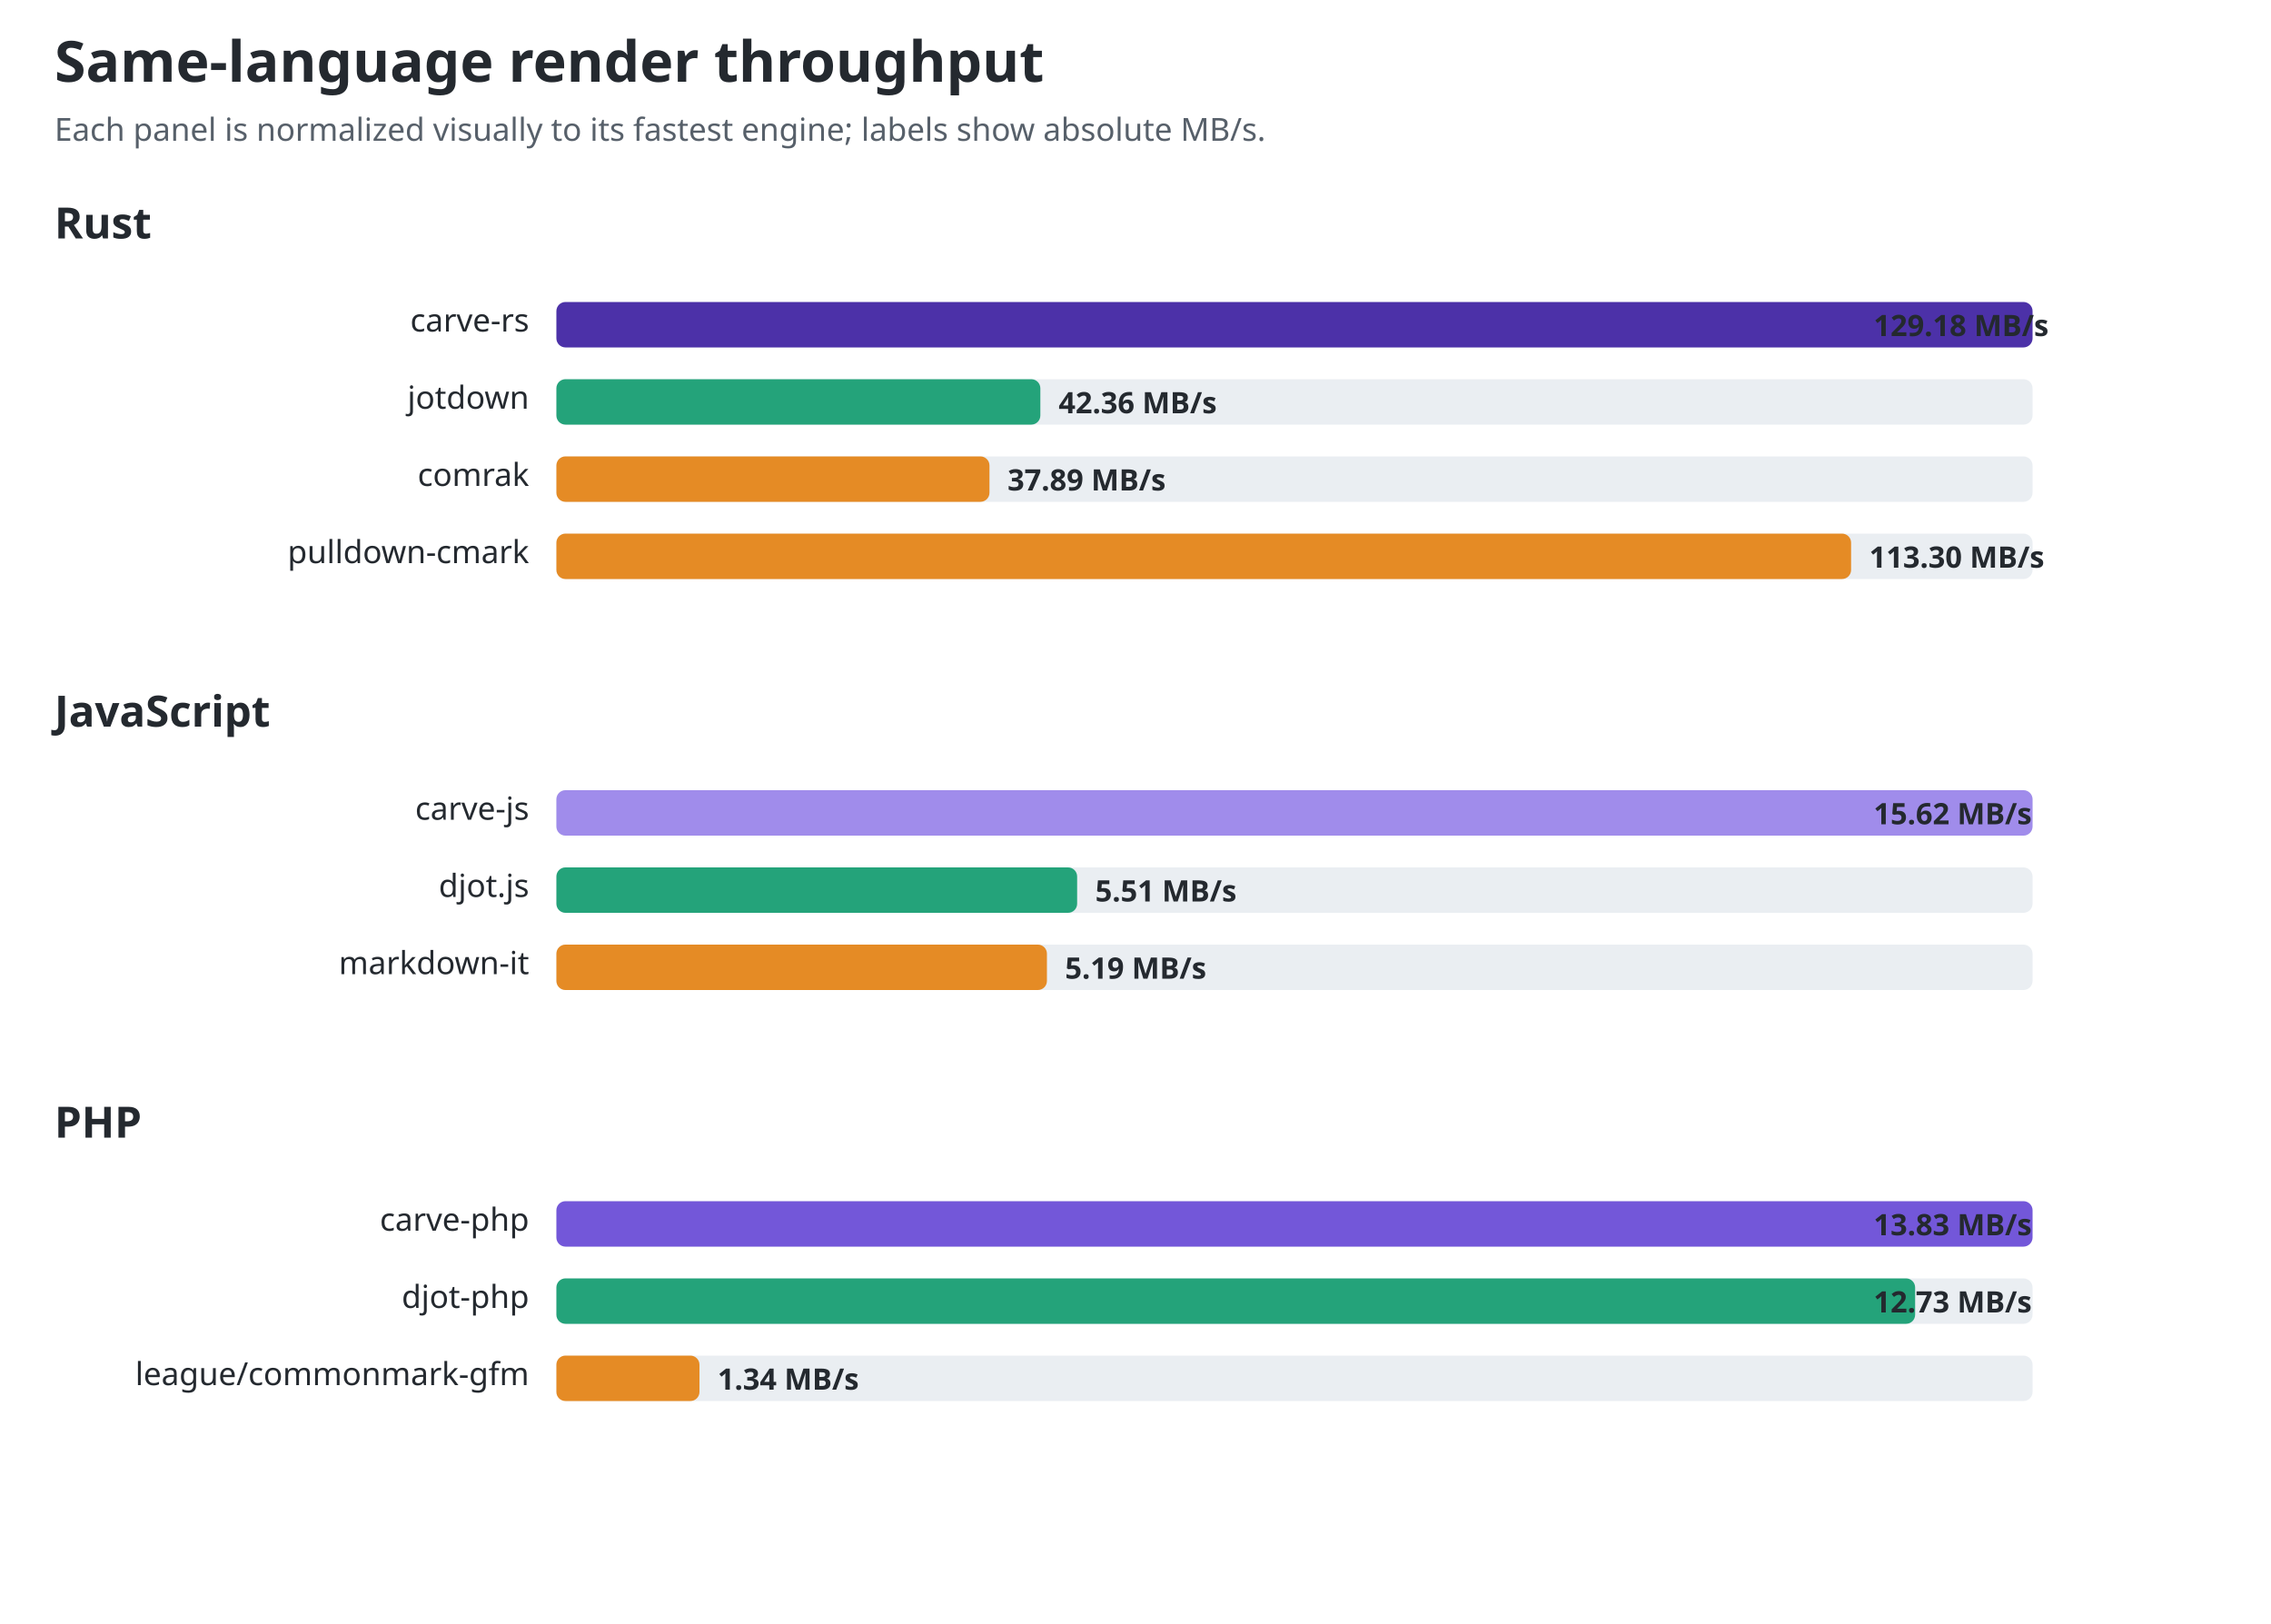
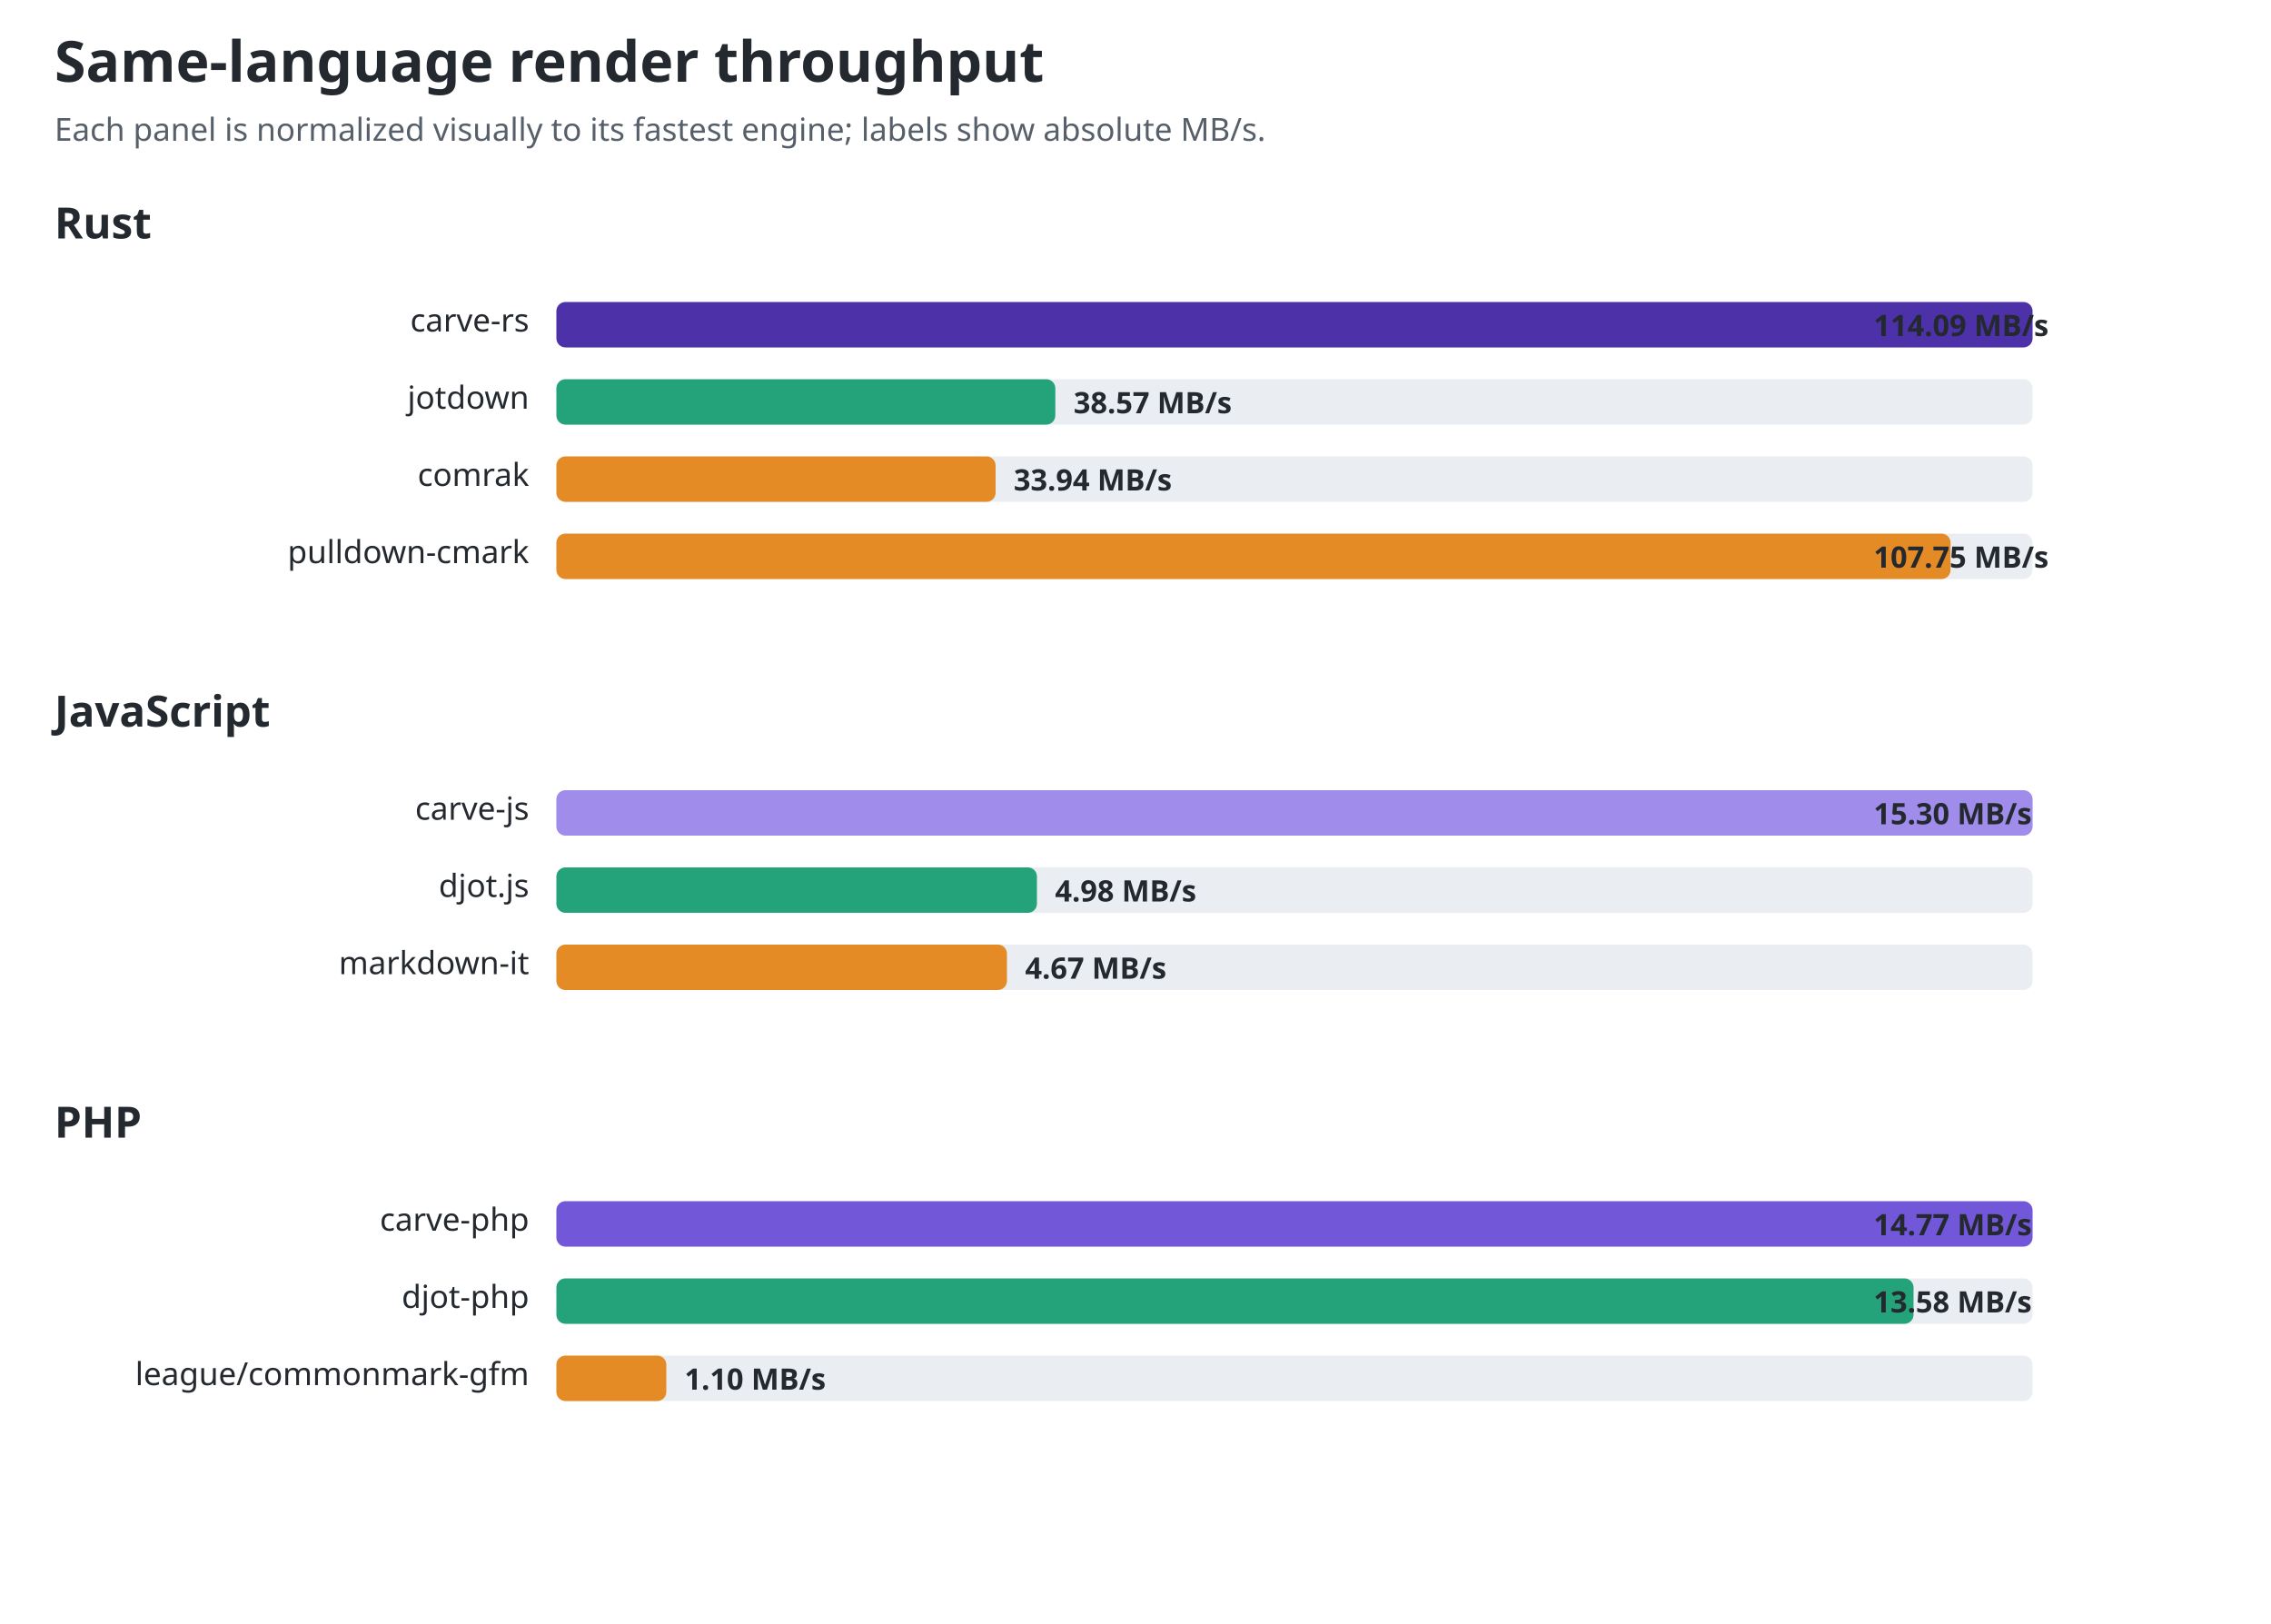
<svg xmlns="http://www.w3.org/2000/svg" width="1000" height="715" viewBox="0 0 1000 715" role="img" aria-labelledby="title desc">
  <style>text{font-family:ui-sans-serif,system-ui,sans-serif;fill:#24292f}.title{font-size:25px;font-weight:700}.sub{font-size:14px;fill:#57606a}.group{font-size:19px;font-weight:650}.label{font-size:14px}.value{font-size:13px;font-weight:650;fill:#24292f}.track{fill:#eaeef2}@media(prefers-color-scheme:dark){text,.value{fill:#f0f6fc}.sub{fill:#8c959f}.track{fill:#30363d}}</style>
  <text id="chart-title" class="title" x="24" y="36">Same-language render throughput</text>
  <text class="sub" x="24" y="62">Each panel is normalized visually to its fastest engine; labels show absolute MB/s.</text>
  <text class="group" x="24" y="105">Rust</text>
  <text class="label" x="233" y="146" text-anchor="end">carve-rs</text>
  <rect class="track" x="245" y="133" width="650" height="20" rx="4" />
  <rect x="245" y="133" width="650.0" height="20" rx="4" fill="#4c31a8" />
-   <text class="value" x="825" y="148">129.18 MB/s</text>
+   <text class="value" x="825" y="148">114.09 MB/s</text>
  <text class="label" x="233" y="180" text-anchor="end">jotdown</text>
  <rect class="track" x="245" y="167" width="650" height="20" rx="4" />
-   <rect x="245" y="167" width="213.1" height="20" rx="4" fill="#24a37a" />
-   <text class="value" x="466.144" y="182">42.36 MB/s</text>
+   <rect x="245" y="167" width="219.7" height="20" rx="4" fill="#24a37a" />
+   <text class="value" x="472.743" y="182">38.57 MB/s</text>
  <text class="label" x="233" y="214" text-anchor="end">comrak</text>
  <rect class="track" x="245" y="201" width="650" height="20" rx="4" />
-   <rect x="245" y="201" width="190.7" height="20" rx="4" fill="#e58b25" />
-   <text class="value" x="443.653" y="216">37.89 MB/s</text>
+   <rect x="245" y="201" width="193.4" height="20" rx="4" fill="#e58b25" />
+   <text class="value" x="446.365" y="216">33.94 MB/s</text>
  <text class="label" x="233" y="248" text-anchor="end">pulldown-cmark</text>
  <rect class="track" x="245" y="235" width="650" height="20" rx="4" />
-   <rect x="245" y="235" width="570.1" height="20" rx="4" fill="#e58b25" />
-   <text class="value" x="823.096" y="250">113.30 MB/s</text>
+   <rect x="245" y="235" width="613.9" height="20" rx="4" fill="#e58b25" />
+   <text class="value" x="825" y="250">107.75 MB/s</text>
  <text class="group" x="24" y="320">JavaScript</text>
  <text class="label" x="233" y="361" text-anchor="end">carve-js</text>
  <rect class="track" x="245" y="348" width="650" height="20" rx="4" />
  <rect x="245" y="348" width="650.0" height="20" rx="4" fill="#a08ceb" />
-   <text class="value" x="825" y="363">15.62 MB/s</text>
+   <text class="value" x="825" y="363">15.30 MB/s</text>
  <text class="label" x="233" y="395" text-anchor="end">djot.js</text>
  <rect class="track" x="245" y="382" width="650" height="20" rx="4" />
-   <rect x="245" y="382" width="229.3" height="20" rx="4" fill="#24a37a" />
-   <text class="value" x="482.289" y="397">5.51 MB/s</text>
+   <rect x="245" y="382" width="211.6" height="20" rx="4" fill="#24a37a" />
+   <text class="value" x="464.569" y="397">4.98 MB/s</text>
  <text class="label" x="233" y="429" text-anchor="end">markdown-it</text>
  <rect class="track" x="245" y="416" width="650" height="20" rx="4" />
-   <rect x="245" y="416" width="216.0" height="20" rx="4" fill="#e58b25" />
-   <text class="value" x="468.973" y="431">5.19 MB/s</text>
+   <rect x="245" y="416" width="198.4" height="20" rx="4" fill="#e58b25" />
+   <text class="value" x="451.399" y="431">4.67 MB/s</text>
  <text class="group" x="24" y="501">PHP</text>
  <text class="label" x="233" y="542" text-anchor="end">carve-php</text>
  <rect class="track" x="245" y="529" width="650" height="20" rx="4" />
  <rect x="245" y="529" width="650.0" height="20" rx="4" fill="#7357d9" />
-   <text class="value" x="825" y="544">13.83 MB/s</text>
+   <text class="value" x="825" y="544">14.77 MB/s</text>
  <text class="label" x="233" y="576" text-anchor="end">djot-php</text>
  <rect class="track" x="245" y="563" width="650" height="20" rx="4" />
-   <rect x="245" y="563" width="598.3" height="20" rx="4" fill="#24a37a" />
-   <text class="value" x="825" y="578">12.73 MB/s</text>
+   <rect x="245" y="563" width="597.6" height="20" rx="4" fill="#24a37a" />
+   <text class="value" x="825" y="578">13.58 MB/s</text>
  <text class="label" x="233" y="610" text-anchor="end">league/commonmark-gfm</text>
  <rect class="track" x="245" y="597" width="650" height="20" rx="4" />
-   <rect x="245" y="597" width="63.0" height="20" rx="4" fill="#e58b25" />
-   <text class="value" x="315.979" y="612">1.34 MB/s</text>
+   <rect x="245" y="597" width="48.4" height="20" rx="4" fill="#e58b25" />
+   <text class="value" x="301.409" y="612">1.10 MB/s</text>
</svg>
